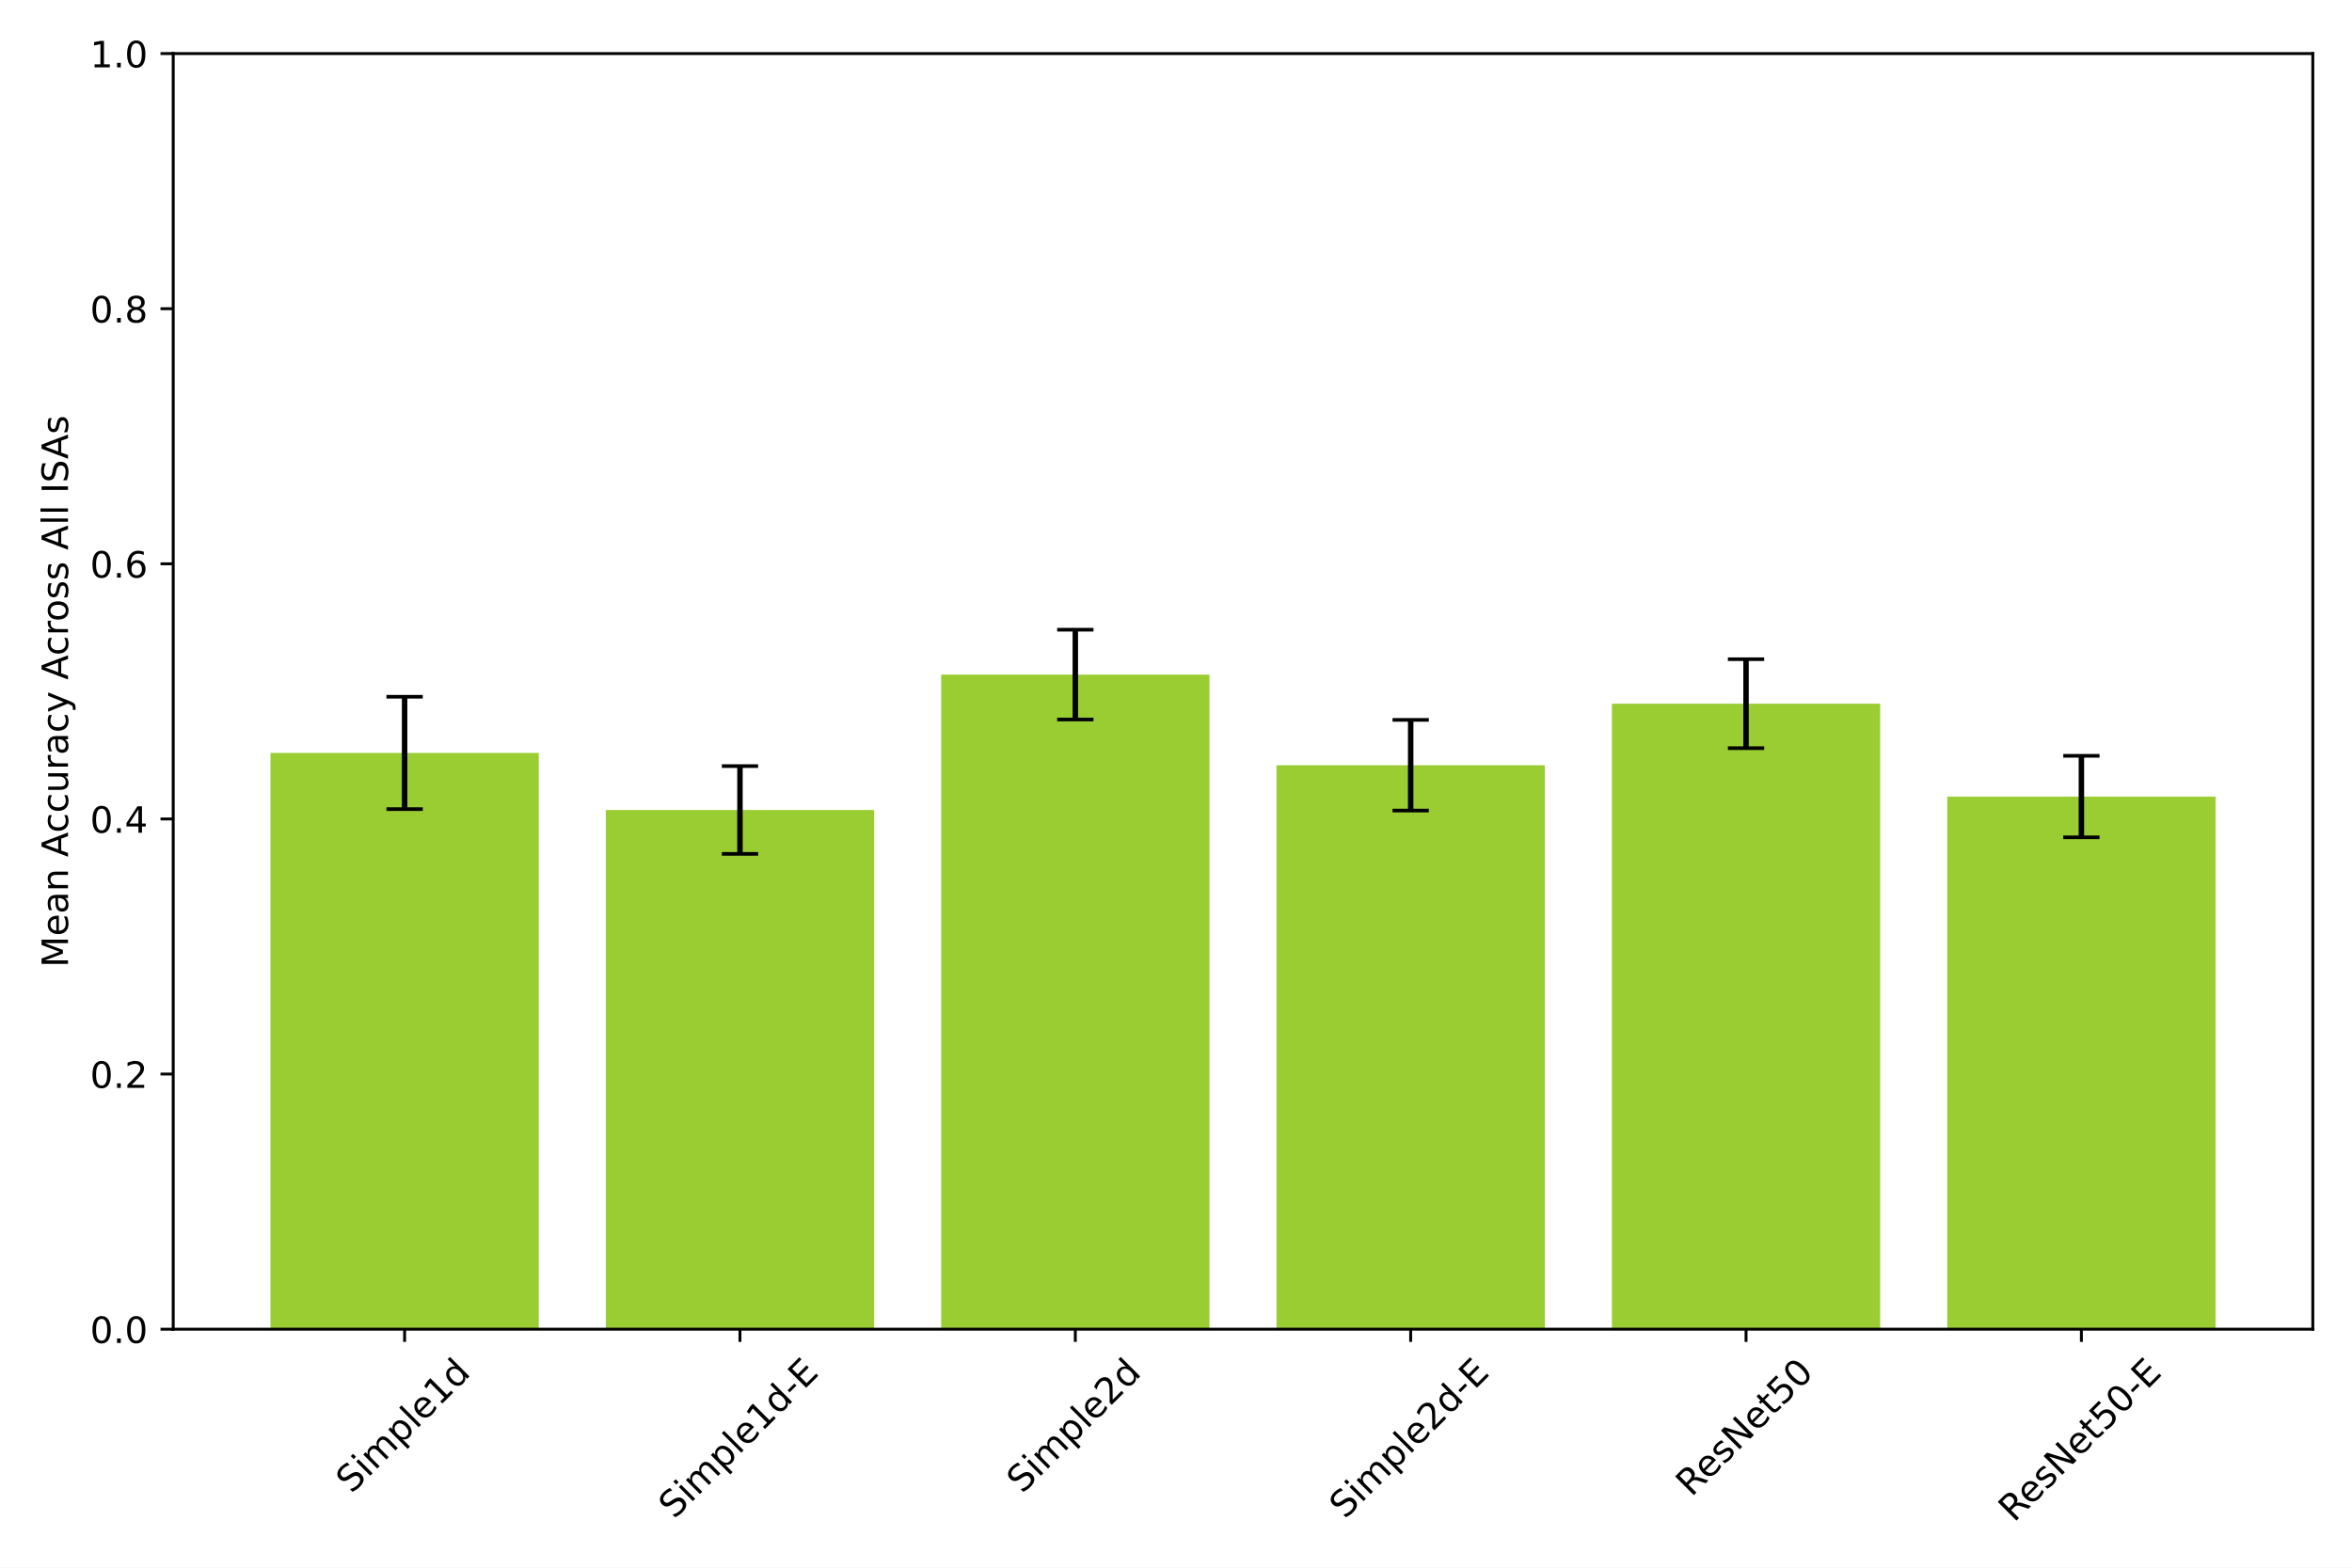
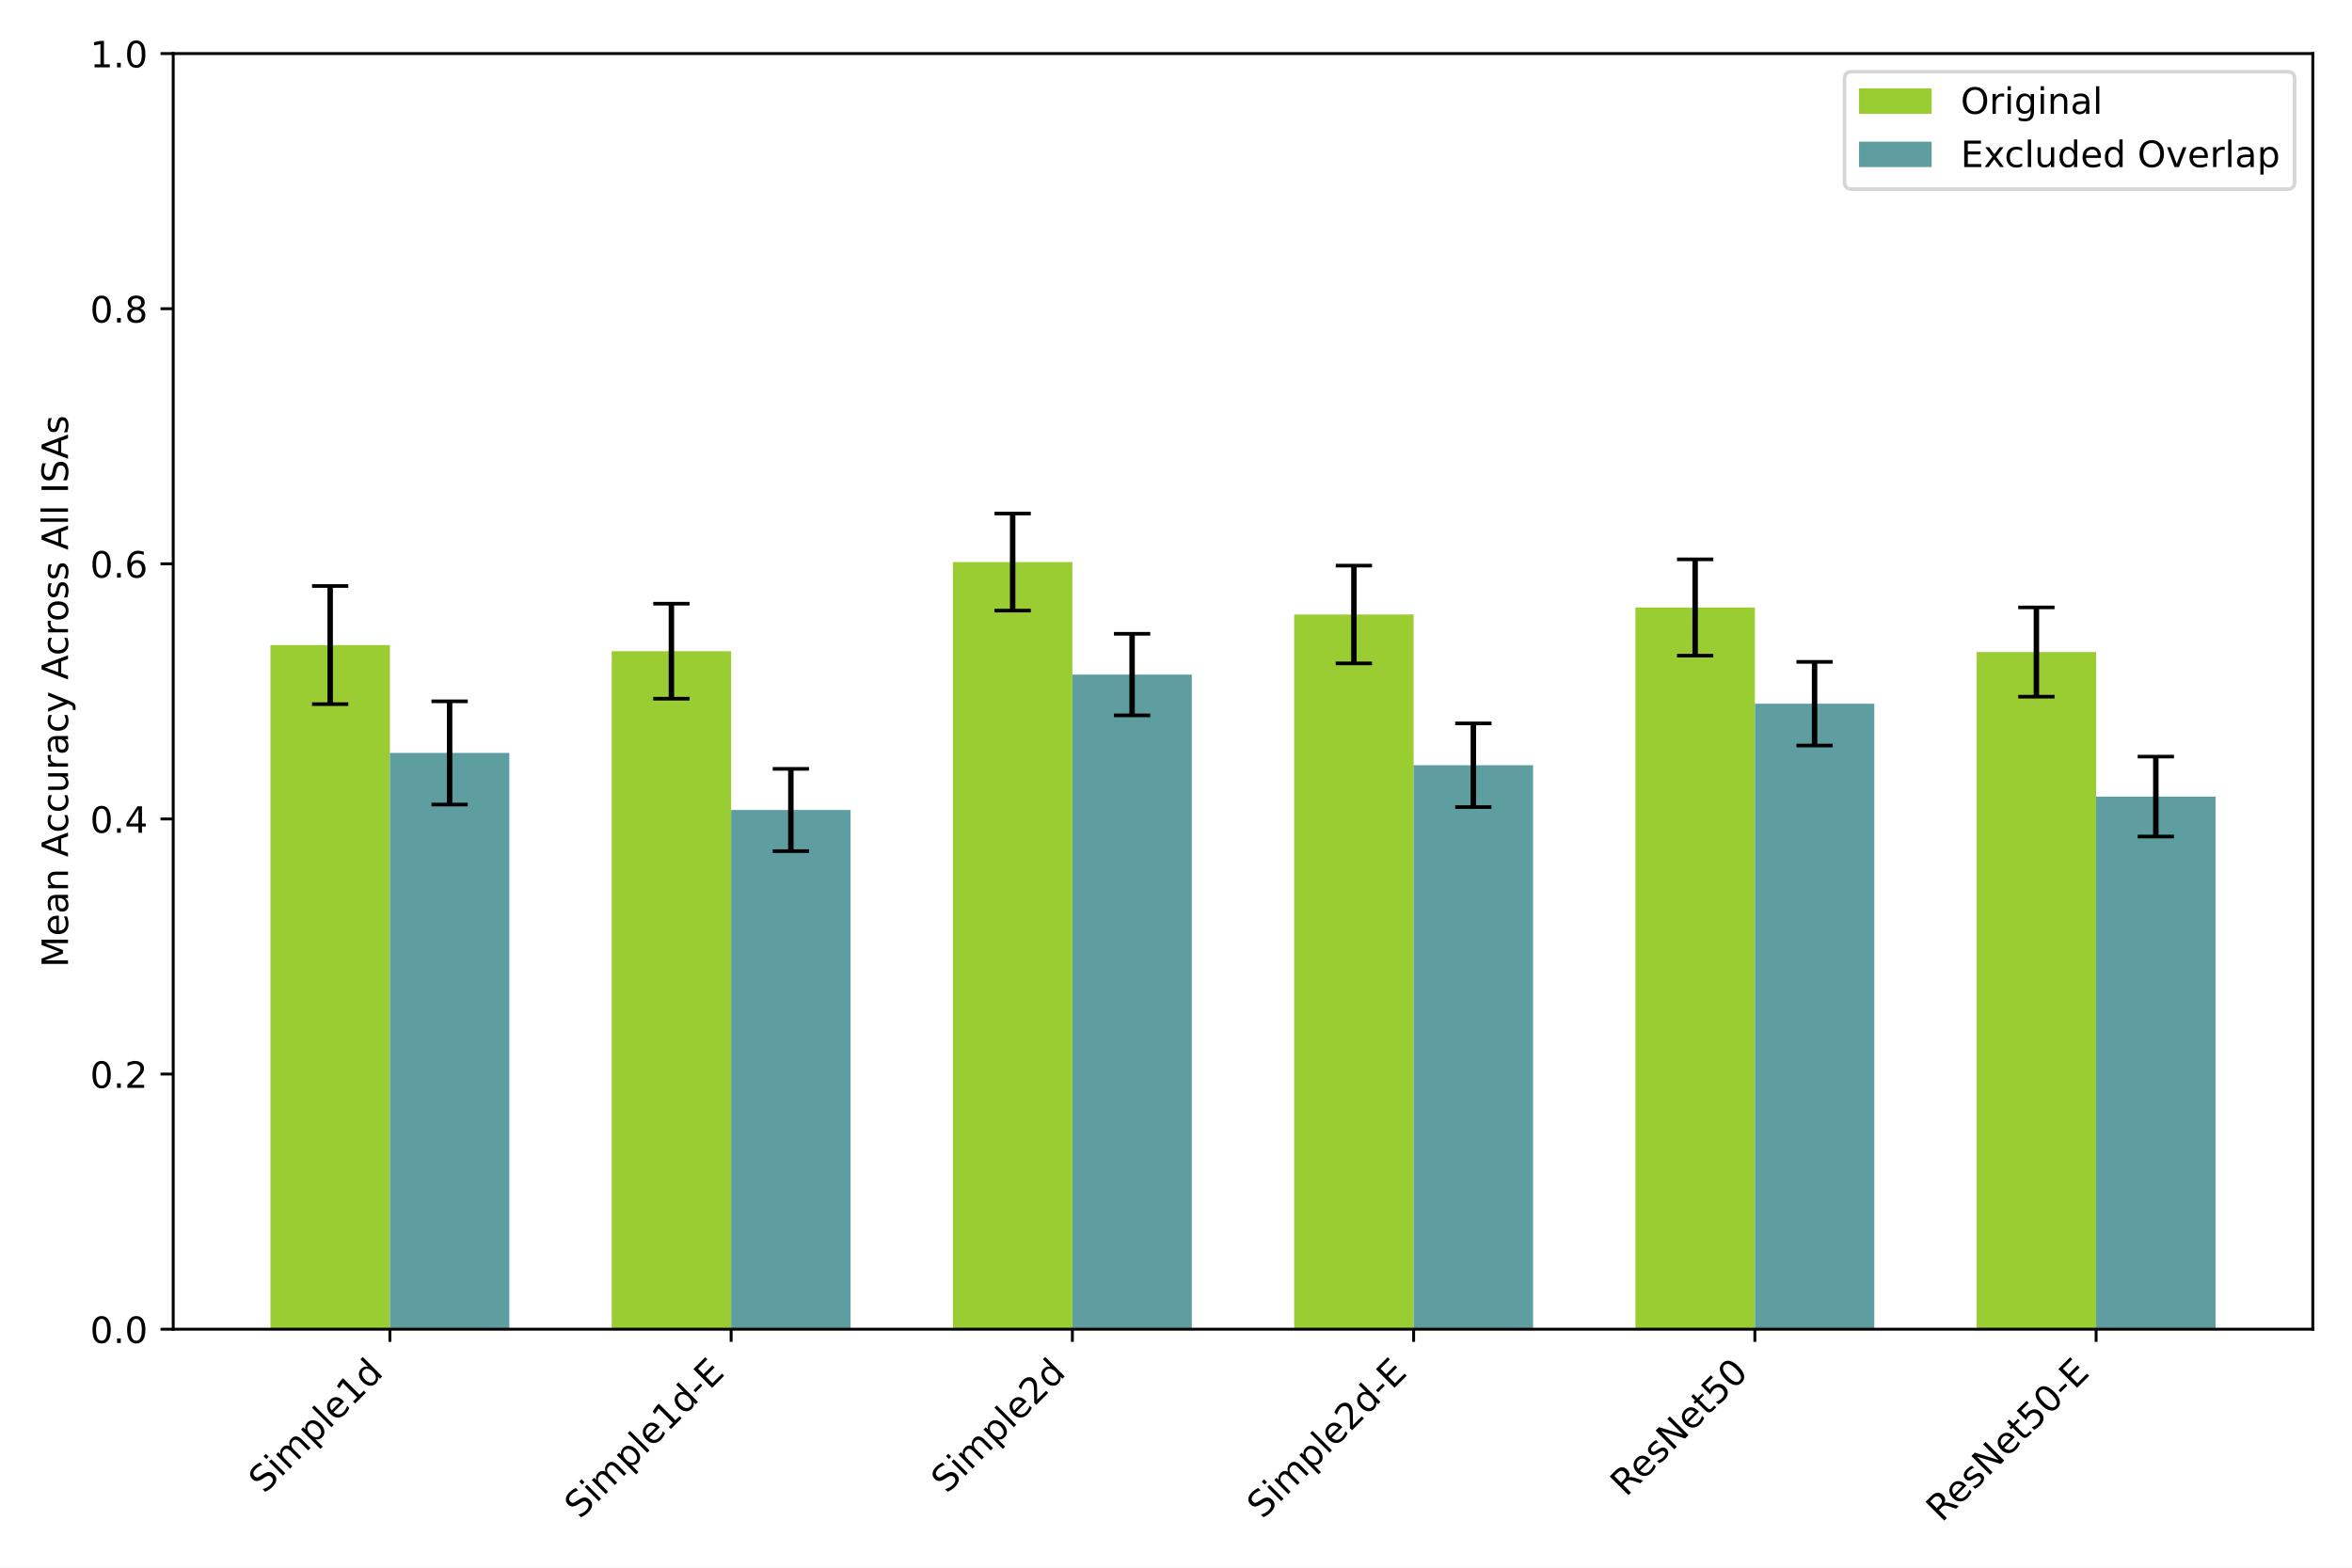
<svg xmlns="http://www.w3.org/2000/svg" xmlns:xlink="http://www.w3.org/1999/xlink" width="648pt" height="432pt" viewBox="0 0 648 432" version="1.1">
  <defs>
    <style type="text/css">*{stroke-linejoin: round; stroke-linecap: butt}</style>
  </defs>
  <g id="figure_1">
    <g id="patch_1">
      <path d="M 0 432  L 648 432  L 648 0  L 0 0  z " style="fill: #ffffff" />
    </g>
    <g id="axes_1">
      <g id="patch_2">
        <path d="M 47.72 366.279  L 637.2 366.279  L 637.2 14.76  L 47.72 14.76  z " style="fill: #ffffff" />
      </g>
      <g id="patch_3">
-         <path d="M 74.515 366.279  L 148.431 366.279  L 148.431 207.479  L 74.515 207.479  z " clip-path="url(#p092a8b7589)" style="fill: #9acd32" />
+         <path d="M 74.515 366.279  L 107.42 366.279  L 107.42 177.759  L 74.515 177.759  z " clip-path="url(#p58ae821afe)" style="fill: #9acd32" />
      </g>
      <g id="patch_4">
-         <path d="M 166.91 366.279  L 240.826 366.279  L 240.826 223.205  L 166.91 223.205  z " clip-path="url(#p092a8b7589)" style="fill: #9acd32" />
+         <path d="M 168.53 366.279  L 201.436 366.279  L 201.436 179.444  L 168.53 179.444  z " clip-path="url(#p58ae821afe)" style="fill: #9acd32" />
      </g>
      <g id="patch_5">
-         <path d="M 259.305 366.279  L 333.221 366.279  L 333.221 185.894  L 259.305 185.894  z " clip-path="url(#p092a8b7589)" style="fill: #9acd32" />
+         <path d="M 262.546 366.279  L 295.452 366.279  L 295.452 154.886  L 262.546 154.886  z " clip-path="url(#p58ae821afe)" style="fill: #9acd32" />
      </g>
      <g id="patch_6">
-         <path d="M 351.699 366.279  L 425.615 366.279  L 425.615 210.871  L 351.699 210.871  z " clip-path="url(#p092a8b7589)" style="fill: #9acd32" />
+         <path d="M 356.562 366.279  L 389.468 366.279  L 389.468 169.332  L 356.562 169.332  z " clip-path="url(#p58ae821afe)" style="fill: #9acd32" />
      </g>
      <g id="patch_7">
-         <path d="M 444.094 366.279  L 518.01 366.279  L 518.01 193.912  L 444.094 193.912  z " clip-path="url(#p092a8b7589)" style="fill: #9acd32" />
+         <path d="M 450.578 366.279  L 483.484 366.279  L 483.484 167.406  L 450.578 167.406  z " clip-path="url(#p58ae821afe)" style="fill: #9acd32" />
      </g>
      <g id="patch_8">
-         <path d="M 536.489 366.279  L 610.405 366.279  L 610.405 219.505  L 536.489 219.505  z " clip-path="url(#p092a8b7589)" style="fill: #9acd32" />
+         <path d="M 544.594 366.279  L 577.5 366.279  L 577.5 179.685  L 544.594 179.685  z " clip-path="url(#p58ae821afe)" style="fill: #9acd32" />
+       </g>
+       <g id="patch_9">
+         <path d="M 107.42 366.279  L 140.326 366.279  L 140.326 207.479  L 107.42 207.479  z " clip-path="url(#p58ae821afe)" style="fill: #5f9ea0" />
+       </g>
+       <g id="patch_10">
+         <path d="M 201.436 366.279  L 234.342 366.279  L 234.342 223.205  L 201.436 223.205  z " clip-path="url(#p58ae821afe)" style="fill: #5f9ea0" />
+       </g>
+       <g id="patch_11">
+         <path d="M 295.452 366.279  L 328.358 366.279  L 328.358 185.894  L 295.452 185.894  z " clip-path="url(#p58ae821afe)" style="fill: #5f9ea0" />
+       </g>
+       <g id="patch_12">
+         <path d="M 389.468 366.279  L 422.374 366.279  L 422.374 210.871  L 389.468 210.871  z " clip-path="url(#p58ae821afe)" style="fill: #5f9ea0" />
+       </g>
+       <g id="patch_13">
+         <path d="M 483.484 366.279  L 516.39 366.279  L 516.39 193.912  L 483.484 193.912  z " clip-path="url(#p58ae821afe)" style="fill: #5f9ea0" />
+       </g>
+       <g id="patch_14">
+         <path d="M 577.5 366.279  L 610.405 366.279  L 610.405 219.505  L 577.5 219.505  z " clip-path="url(#p58ae821afe)" style="fill: #5f9ea0" />
      </g>
      <g id="matplotlib.axis_1">
        <g id="xtick_1">
          <g id="line2d_1">
            <defs>
-               <path id="m389a48821a" d="M 0 0  L 0 3.5  " style="stroke: #000000; stroke-width: 0.8" />
+               <path id="m19b662d4b4" d="M 0 0  L 0 3.5  " style="stroke: #000000; stroke-width: 0.8" />
            </defs>
            <g>
-               <use xlink:href="#m389a48821a" x="111.473" y="366.279" style="stroke: #000000; stroke-width: 0.8" />
+               <use xlink:href="#m19b662d4b4" x="107.42" y="366.279" style="stroke: #000000; stroke-width: 0.8" />
            </g>
          </g>
          <g id="text_1">
-             <g transform="translate(96.85697 411.7858) rotate(-45) scale(0.1 -0.1)">
+             <g transform="translate(72.81609 411.7858) rotate(-45) scale(0.1 -0.1)">
              <defs>
                <path id="DejaVuSans-53" d="M 3425 4513  L 3425 3897  Q 3066 4069 2747 4153  Q 2428 4238 2131 4238  Q 1616 4238 1336 4038  Q 1056 3838 1056 3469  Q 1056 3159 1242 3001  Q 1428 2844 1947 2747  L 2328 2669  Q 3034 2534 3370 2195  Q 3706 1856 3706 1288  Q 3706 609 3251 259  Q 2797 -91 1919 -91  Q 1588 -91 1214 -16  Q 841 59 441 206  L 441 856  Q 825 641 1194 531  Q 1563 422 1919 422  Q 2459 422 2753 634  Q 3047 847 3047 1241  Q 3047 1584 2836 1778  Q 2625 1972 2144 2069  L 1759 2144  Q 1053 2284 737 2584  Q 422 2884 422 3419  Q 422 4038 858 4394  Q 1294 4750 2059 4750  Q 2388 4750 2728 4690  Q 3069 4631 3425 4513  z " transform="scale(0.015625)" />
                <path id="DejaVuSans-69" d="M 603 3500  L 1178 3500  L 1178 0  L 603 0  L 603 3500  z M 603 4863  L 1178 4863  L 1178 4134  L 603 4134  L 603 4863  z " transform="scale(0.015625)" />
                <path id="DejaVuSans-6d" d="M 3328 2828  Q 3544 3216 3844 3400  Q 4144 3584 4550 3584  Q 5097 3584 5394 3201  Q 5691 2819 5691 2113  L 5691 0  L 5113 0  L 5113 2094  Q 5113 2597 4934 2840  Q 4756 3084 4391 3084  Q 3944 3084 3684 2787  Q 3425 2491 3425 1978  L 3425 0  L 2847 0  L 2847 2094  Q 2847 2600 2669 2842  Q 2491 3084 2119 3084  Q 1678 3084 1418 2786  Q 1159 2488 1159 1978  L 1159 0  L 581 0  L 581 3500  L 1159 3500  L 1159 2956  Q 1356 3278 1631 3431  Q 1906 3584 2284 3584  Q 2666 3584 2933 3390  Q 3200 3197 3328 2828  z " transform="scale(0.015625)" />
                <path id="DejaVuSans-70" d="M 1159 525  L 1159 -1331  L 581 -1331  L 581 3500  L 1159 3500  L 1159 2969  Q 1341 3281 1617 3432  Q 1894 3584 2278 3584  Q 2916 3584 3314 3078  Q 3713 2572 3713 1747  Q 3713 922 3314 415  Q 2916 -91 2278 -91  Q 1894 -91 1617 61  Q 1341 213 1159 525  z M 3116 1747  Q 3116 2381 2855 2742  Q 2594 3103 2138 3103  Q 1681 3103 1420 2742  Q 1159 2381 1159 1747  Q 1159 1113 1420 752  Q 1681 391 2138 391  Q 2594 391 2855 752  Q 3116 1113 3116 1747  z " transform="scale(0.015625)" />
                <path id="DejaVuSans-6c" d="M 603 4863  L 1178 4863  L 1178 0  L 603 0  L 603 4863  z " transform="scale(0.015625)" />
                <path id="DejaVuSans-65" d="M 3597 1894  L 3597 1613  L 953 1613  Q 991 1019 1311 708  Q 1631 397 2203 397  Q 2534 397 2845 478  Q 3156 559 3463 722  L 3463 178  Q 3153 47 2828 -22  Q 2503 -91 2169 -91  Q 1331 -91 842 396  Q 353 884 353 1716  Q 353 2575 817 3079  Q 1281 3584 2069 3584  Q 2775 3584 3186 3129  Q 3597 2675 3597 1894  z M 3022 2063  Q 3016 2534 2758 2815  Q 2500 3097 2075 3097  Q 1594 3097 1305 2825  Q 1016 2553 972 2059  L 3022 2063  z " transform="scale(0.015625)" />
                <path id="DejaVuSans-31" d="M 794 531  L 1825 531  L 1825 4091  L 703 3866  L 703 4441  L 1819 4666  L 2450 4666  L 2450 531  L 3481 531  L 3481 0  L 794 0  L 794 531  z " transform="scale(0.015625)" />
                <path id="DejaVuSans-64" d="M 2906 2969  L 2906 4863  L 3481 4863  L 3481 0  L 2906 0  L 2906 525  Q 2725 213 2448 61  Q 2172 -91 1784 -91  Q 1150 -91 751 415  Q 353 922 353 1747  Q 353 2572 751 3078  Q 1150 3584 1784 3584  Q 2172 3584 2448 3432  Q 2725 3281 2906 2969  z M 947 1747  Q 947 1113 1208 752  Q 1469 391 1925 391  Q 2381 391 2643 752  Q 2906 1113 2906 1747  Q 2906 2381 2643 2742  Q 2381 3103 1925 3103  Q 1469 3103 1208 2742  Q 947 2381 947 1747  z " transform="scale(0.015625)" />
              </defs>
              <use xlink:href="#DejaVuSans-53" />
              <use xlink:href="#DejaVuSans-69" transform="translate(63.47656 0)" />
              <use xlink:href="#DejaVuSans-6d" transform="translate(91.25977 0)" />
              <use xlink:href="#DejaVuSans-70" transform="translate(188.6719 0)" />
              <use xlink:href="#DejaVuSans-6c" transform="translate(252.1484 0)" />
              <use xlink:href="#DejaVuSans-65" transform="translate(279.9316 0)" />
              <use xlink:href="#DejaVuSans-31" transform="translate(341.4551 0)" />
              <use xlink:href="#DejaVuSans-64" transform="translate(405.0781 0)" />
            </g>
          </g>
        </g>
        <g id="xtick_2">
          <g id="line2d_2">
            <g>
-               <use xlink:href="#m389a48821a" x="203.868" y="366.279" style="stroke: #000000; stroke-width: 0.8" />
+               <use xlink:href="#m19b662d4b4" x="201.436" y="366.279" style="stroke: #000000; stroke-width: 0.8" />
            </g>
          </g>
          <g id="text_2">
-             <g transform="translate(185.7424 418.8049) rotate(-45) scale(0.1 -0.1)">
+             <g transform="translate(159.8129 418.8049) rotate(-45) scale(0.1 -0.1)">
              <defs>
                <path id="DejaVuSans-2d" d="M 313 2009  L 1997 2009  L 1997 1497  L 313 1497  L 313 2009  z " transform="scale(0.015625)" />
                <path id="DejaVuSans-45" d="M 628 4666  L 3578 4666  L 3578 4134  L 1259 4134  L 1259 2753  L 3481 2753  L 3481 2222  L 1259 2222  L 1259 531  L 3634 531  L 3634 0  L 628 0  L 628 4666  z " transform="scale(0.015625)" />
              </defs>
              <use xlink:href="#DejaVuSans-53" />
              <use xlink:href="#DejaVuSans-69" transform="translate(63.47656 0)" />
              <use xlink:href="#DejaVuSans-6d" transform="translate(91.25977 0)" />
              <use xlink:href="#DejaVuSans-70" transform="translate(188.6719 0)" />
              <use xlink:href="#DejaVuSans-6c" transform="translate(252.1484 0)" />
              <use xlink:href="#DejaVuSans-65" transform="translate(279.9316 0)" />
              <use xlink:href="#DejaVuSans-31" transform="translate(341.4551 0)" />
              <use xlink:href="#DejaVuSans-64" transform="translate(405.0781 0)" />
              <use xlink:href="#DejaVuSans-2d" transform="translate(468.5547 0)" />
              <use xlink:href="#DejaVuSans-45" transform="translate(504.6387 0)" />
            </g>
          </g>
        </g>
        <g id="xtick_3">
          <g id="line2d_3">
            <g>
-               <use xlink:href="#m389a48821a" x="296.263" y="366.279" style="stroke: #000000; stroke-width: 0.8" />
+               <use xlink:href="#m19b662d4b4" x="295.452" y="366.279" style="stroke: #000000; stroke-width: 0.8" />
            </g>
          </g>
          <g id="text_3">
-             <g transform="translate(281.6469 411.7858) rotate(-45) scale(0.1 -0.1)">
+             <g transform="translate(260.848 411.7858) rotate(-45) scale(0.1 -0.1)">
              <defs>
                <path id="DejaVuSans-32" d="M 1228 531  L 3431 531  L 3431 0  L 469 0  L 469 531  Q 828 903 1448 1529  Q 2069 2156 2228 2338  Q 2531 2678 2651 2914  Q 2772 3150 2772 3378  Q 2772 3750 2511 3984  Q 2250 4219 1831 4219  Q 1534 4219 1204 4116  Q 875 4013 500 3803  L 500 4441  Q 881 4594 1212 4672  Q 1544 4750 1819 4750  Q 2544 4750 2975 4387  Q 3406 4025 3406 3419  Q 3406 3131 3298 2873  Q 3191 2616 2906 2266  Q 2828 2175 2409 1742  Q 1991 1309 1228 531  z " transform="scale(0.015625)" />
              </defs>
              <use xlink:href="#DejaVuSans-53" />
              <use xlink:href="#DejaVuSans-69" transform="translate(63.47656 0)" />
              <use xlink:href="#DejaVuSans-6d" transform="translate(91.25977 0)" />
              <use xlink:href="#DejaVuSans-70" transform="translate(188.6719 0)" />
              <use xlink:href="#DejaVuSans-6c" transform="translate(252.1484 0)" />
              <use xlink:href="#DejaVuSans-65" transform="translate(279.9316 0)" />
              <use xlink:href="#DejaVuSans-32" transform="translate(341.4551 0)" />
              <use xlink:href="#DejaVuSans-64" transform="translate(405.0781 0)" />
            </g>
          </g>
        </g>
        <g id="xtick_4">
          <g id="line2d_4">
            <g>
-               <use xlink:href="#m389a48821a" x="388.657" y="366.279" style="stroke: #000000; stroke-width: 0.8" />
+               <use xlink:href="#m19b662d4b4" x="389.468" y="366.279" style="stroke: #000000; stroke-width: 0.8" />
            </g>
          </g>
          <g id="text_4">
-             <g transform="translate(370.5324 418.8049) rotate(-45) scale(0.1 -0.1)">
+             <g transform="translate(347.8448 418.8049) rotate(-45) scale(0.1 -0.1)">
              <use xlink:href="#DejaVuSans-53" />
              <use xlink:href="#DejaVuSans-69" transform="translate(63.47656 0)" />
              <use xlink:href="#DejaVuSans-6d" transform="translate(91.25977 0)" />
              <use xlink:href="#DejaVuSans-70" transform="translate(188.6719 0)" />
              <use xlink:href="#DejaVuSans-6c" transform="translate(252.1484 0)" />
              <use xlink:href="#DejaVuSans-65" transform="translate(279.9316 0)" />
              <use xlink:href="#DejaVuSans-32" transform="translate(341.4551 0)" />
              <use xlink:href="#DejaVuSans-64" transform="translate(405.0781 0)" />
              <use xlink:href="#DejaVuSans-2d" transform="translate(468.5547 0)" />
              <use xlink:href="#DejaVuSans-45" transform="translate(504.6387 0)" />
            </g>
          </g>
        </g>
        <g id="xtick_5">
          <g id="line2d_5">
            <g>
-               <use xlink:href="#m389a48821a" x="481.052" y="366.279" style="stroke: #000000; stroke-width: 0.8" />
+               <use xlink:href="#m19b662d4b4" x="483.484" y="366.279" style="stroke: #000000; stroke-width: 0.8" />
            </g>
          </g>
          <g id="text_5">
-             <g transform="translate(465.9834 412.6928) rotate(-45) scale(0.1 -0.1)">
+             <g transform="translate(447.9728 412.6928) rotate(-45) scale(0.1 -0.1)">
              <defs>
                <path id="DejaVuSans-52" d="M 2841 2188  Q 3044 2119 3236 1894  Q 3428 1669 3622 1275  L 4263 0  L 3584 0  L 2988 1197  Q 2756 1666 2539 1819  Q 2322 1972 1947 1972  L 1259 1972  L 1259 0  L 628 0  L 628 4666  L 2053 4666  Q 2853 4666 3247 4331  Q 3641 3997 3641 3322  Q 3641 2881 3436 2590  Q 3231 2300 2841 2188  z M 1259 4147  L 1259 2491  L 2053 2491  Q 2509 2491 2742 2702  Q 2975 2913 2975 3322  Q 2975 3731 2742 3939  Q 2509 4147 2053 4147  L 1259 4147  z " transform="scale(0.015625)" />
                <path id="DejaVuSans-73" d="M 2834 3397  L 2834 2853  Q 2591 2978 2328 3040  Q 2066 3103 1784 3103  Q 1356 3103 1142 2972  Q 928 2841 928 2578  Q 928 2378 1081 2264  Q 1234 2150 1697 2047  L 1894 2003  Q 2506 1872 2764 1633  Q 3022 1394 3022 966  Q 3022 478 2636 193  Q 2250 -91 1575 -91  Q 1294 -91 989 -36  Q 684 19 347 128  L 347 722  Q 666 556 975 473  Q 1284 391 1588 391  Q 1994 391 2212 530  Q 2431 669 2431 922  Q 2431 1156 2273 1281  Q 2116 1406 1581 1522  L 1381 1569  Q 847 1681 609 1914  Q 372 2147 372 2553  Q 372 3047 722 3315  Q 1072 3584 1716 3584  Q 2034 3584 2315 3537  Q 2597 3491 2834 3397  z " transform="scale(0.015625)" />
                <path id="DejaVuSans-4e" d="M 628 4666  L 1478 4666  L 3547 763  L 3547 4666  L 4159 4666  L 4159 0  L 3309 0  L 1241 3903  L 1241 0  L 628 0  L 628 4666  z " transform="scale(0.015625)" />
                <path id="DejaVuSans-74" d="M 1172 4494  L 1172 3500  L 2356 3500  L 2356 3053  L 1172 3053  L 1172 1153  Q 1172 725 1289 603  Q 1406 481 1766 481  L 2356 481  L 2356 0  L 1766 0  Q 1100 0 847 248  Q 594 497 594 1153  L 594 3053  L 172 3053  L 172 3500  L 594 3500  L 594 4494  L 1172 4494  z " transform="scale(0.015625)" />
                <path id="DejaVuSans-35" d="M 691 4666  L 3169 4666  L 3169 4134  L 1269 4134  L 1269 2991  Q 1406 3038 1543 3061  Q 1681 3084 1819 3084  Q 2600 3084 3056 2656  Q 3513 2228 3513 1497  Q 3513 744 3044 326  Q 2575 -91 1722 -91  Q 1428 -91 1123 -41  Q 819 9 494 109  L 494 744  Q 775 591 1075 516  Q 1375 441 1709 441  Q 2250 441 2565 725  Q 2881 1009 2881 1497  Q 2881 1984 2565 2268  Q 2250 2553 1709 2553  Q 1456 2553 1204 2497  Q 953 2441 691 2322  L 691 4666  z " transform="scale(0.015625)" />
                <path id="DejaVuSans-30" d="M 2034 4250  Q 1547 4250 1301 3770  Q 1056 3291 1056 2328  Q 1056 1369 1301 889  Q 1547 409 2034 409  Q 2525 409 2770 889  Q 3016 1369 3016 2328  Q 3016 3291 2770 3770  Q 2525 4250 2034 4250  z M 2034 4750  Q 2819 4750 3233 4129  Q 3647 3509 3647 2328  Q 3647 1150 3233 529  Q 2819 -91 2034 -91  Q 1250 -91 836 529  Q 422 1150 422 2328  Q 422 3509 836 4129  Q 1250 4750 2034 4750  z " transform="scale(0.015625)" />
              </defs>
              <use xlink:href="#DejaVuSans-52" />
              <use xlink:href="#DejaVuSans-65" transform="translate(64.98242 0)" />
              <use xlink:href="#DejaVuSans-73" transform="translate(126.5059 0)" />
              <use xlink:href="#DejaVuSans-4e" transform="translate(178.6055 0)" />
              <use xlink:href="#DejaVuSans-65" transform="translate(253.4102 0)" />
              <use xlink:href="#DejaVuSans-74" transform="translate(314.9336 0)" />
              <use xlink:href="#DejaVuSans-35" transform="translate(354.1426 0)" />
              <use xlink:href="#DejaVuSans-30" transform="translate(417.7656 0)" />
            </g>
          </g>
        </g>
        <g id="xtick_6">
          <g id="line2d_6">
            <g>
-               <use xlink:href="#m389a48821a" x="573.447" y="366.279" style="stroke: #000000; stroke-width: 0.8" />
+               <use xlink:href="#m19b662d4b4" x="577.5" y="366.279" style="stroke: #000000; stroke-width: 0.8" />
            </g>
          </g>
          <g id="text_6">
-             <g transform="translate(554.8688 419.712) rotate(-45) scale(0.1 -0.1)">
+             <g transform="translate(534.9696 419.712) rotate(-45) scale(0.1 -0.1)">
              <use xlink:href="#DejaVuSans-52" />
              <use xlink:href="#DejaVuSans-65" transform="translate(64.98242 0)" />
              <use xlink:href="#DejaVuSans-73" transform="translate(126.5059 0)" />
              <use xlink:href="#DejaVuSans-4e" transform="translate(178.6055 0)" />
              <use xlink:href="#DejaVuSans-65" transform="translate(253.4102 0)" />
              <use xlink:href="#DejaVuSans-74" transform="translate(314.9336 0)" />
              <use xlink:href="#DejaVuSans-35" transform="translate(354.1426 0)" />
              <use xlink:href="#DejaVuSans-30" transform="translate(417.7656 0)" />
              <use xlink:href="#DejaVuSans-2d" transform="translate(481.3887 0)" />
              <use xlink:href="#DejaVuSans-45" transform="translate(517.4727 0)" />
            </g>
          </g>
        </g>
      </g>
      <g id="matplotlib.axis_2">
        <g id="ytick_1">
          <g id="line2d_7">
            <defs>
-               <path id="mdbf5f627ff" d="M 0 0  L -3.5 0  " style="stroke: #000000; stroke-width: 0.8" />
+               <path id="mb29d1706e0" d="M 0 0  L -3.5 0  " style="stroke: #000000; stroke-width: 0.8" />
            </defs>
            <g>
-               <use xlink:href="#mdbf5f627ff" x="47.72" y="366.279" style="stroke: #000000; stroke-width: 0.8" />
+               <use xlink:href="#mb29d1706e0" x="47.72" y="366.279" style="stroke: #000000; stroke-width: 0.8" />
            </g>
          </g>
          <g id="text_7">
            <g transform="translate(24.81687 370.0786) scale(0.1 -0.1)">
              <defs>
                <path id="DejaVuSans-2e" d="M 684 794  L 1344 794  L 1344 0  L 684 0  L 684 794  z " transform="scale(0.015625)" />
              </defs>
              <use xlink:href="#DejaVuSans-30" />
              <use xlink:href="#DejaVuSans-2e" transform="translate(63.62305 0)" />
              <use xlink:href="#DejaVuSans-30" transform="translate(95.41016 0)" />
            </g>
          </g>
        </g>
        <g id="ytick_2">
          <g id="line2d_8">
            <g>
-               <use xlink:href="#mdbf5f627ff" x="47.72" y="295.975" style="stroke: #000000; stroke-width: 0.8" />
+               <use xlink:href="#mb29d1706e0" x="47.72" y="295.975" style="stroke: #000000; stroke-width: 0.8" />
            </g>
          </g>
          <g id="text_8">
            <g transform="translate(24.81687 299.7747) scale(0.1 -0.1)">
              <use xlink:href="#DejaVuSans-30" />
              <use xlink:href="#DejaVuSans-2e" transform="translate(63.62305 0)" />
              <use xlink:href="#DejaVuSans-32" transform="translate(95.41016 0)" />
            </g>
          </g>
        </g>
        <g id="ytick_3">
          <g id="line2d_9">
            <g>
-               <use xlink:href="#mdbf5f627ff" x="47.72" y="225.672" style="stroke: #000000; stroke-width: 0.8" />
+               <use xlink:href="#mb29d1706e0" x="47.72" y="225.672" style="stroke: #000000; stroke-width: 0.8" />
            </g>
          </g>
          <g id="text_9">
            <g transform="translate(24.81687 229.4708) scale(0.1 -0.1)">
              <defs>
                <path id="DejaVuSans-34" d="M 2419 4116  L 825 1625  L 2419 1625  L 2419 4116  z M 2253 4666  L 3047 4666  L 3047 1625  L 3713 1625  L 3713 1100  L 3047 1100  L 3047 0  L 2419 0  L 2419 1100  L 313 1100  L 313 1709  L 2253 4666  z " transform="scale(0.015625)" />
              </defs>
              <use xlink:href="#DejaVuSans-30" />
              <use xlink:href="#DejaVuSans-2e" transform="translate(63.62305 0)" />
              <use xlink:href="#DejaVuSans-34" transform="translate(95.41016 0)" />
            </g>
          </g>
        </g>
        <g id="ytick_4">
          <g id="line2d_10">
            <g>
-               <use xlink:href="#mdbf5f627ff" x="47.72" y="155.368" style="stroke: #000000; stroke-width: 0.8" />
+               <use xlink:href="#mb29d1706e0" x="47.72" y="155.368" style="stroke: #000000; stroke-width: 0.8" />
            </g>
          </g>
          <g id="text_10">
            <g transform="translate(24.81687 159.167) scale(0.1 -0.1)">
              <defs>
                <path id="DejaVuSans-36" d="M 2113 2584  Q 1688 2584 1439 2293  Q 1191 2003 1191 1497  Q 1191 994 1439 701  Q 1688 409 2113 409  Q 2538 409 2786 701  Q 3034 994 3034 1497  Q 3034 2003 2786 2293  Q 2538 2584 2113 2584  z M 3366 4563  L 3366 3988  Q 3128 4100 2886 4159  Q 2644 4219 2406 4219  Q 1781 4219 1451 3797  Q 1122 3375 1075 2522  Q 1259 2794 1537 2939  Q 1816 3084 2150 3084  Q 2853 3084 3261 2657  Q 3669 2231 3669 1497  Q 3669 778 3244 343  Q 2819 -91 2113 -91  Q 1303 -91 875 529  Q 447 1150 447 2328  Q 447 3434 972 4092  Q 1497 4750 2381 4750  Q 2619 4750 2861 4703  Q 3103 4656 3366 4563  z " transform="scale(0.015625)" />
              </defs>
              <use xlink:href="#DejaVuSans-30" />
              <use xlink:href="#DejaVuSans-2e" transform="translate(63.62305 0)" />
              <use xlink:href="#DejaVuSans-36" transform="translate(95.41016 0)" />
            </g>
          </g>
        </g>
        <g id="ytick_5">
          <g id="line2d_11">
            <g>
-               <use xlink:href="#mdbf5f627ff" x="47.72" y="85.064" style="stroke: #000000; stroke-width: 0.8" />
+               <use xlink:href="#mb29d1706e0" x="47.72" y="85.064" style="stroke: #000000; stroke-width: 0.8" />
            </g>
          </g>
          <g id="text_11">
            <g transform="translate(24.81687 88.86309) scale(0.1 -0.1)">
              <defs>
                <path id="DejaVuSans-38" d="M 2034 2216  Q 1584 2216 1326 1975  Q 1069 1734 1069 1313  Q 1069 891 1326 650  Q 1584 409 2034 409  Q 2484 409 2743 651  Q 3003 894 3003 1313  Q 3003 1734 2745 1975  Q 2488 2216 2034 2216  z M 1403 2484  Q 997 2584 770 2862  Q 544 3141 544 3541  Q 544 4100 942 4425  Q 1341 4750 2034 4750  Q 2731 4750 3128 4425  Q 3525 4100 3525 3541  Q 3525 3141 3298 2862  Q 3072 2584 2669 2484  Q 3125 2378 3379 2068  Q 3634 1759 3634 1313  Q 3634 634 3220 271  Q 2806 -91 2034 -91  Q 1263 -91 848 271  Q 434 634 434 1313  Q 434 1759 690 2068  Q 947 2378 1403 2484  z M 1172 3481  Q 1172 3119 1398 2916  Q 1625 2713 2034 2713  Q 2441 2713 2670 2916  Q 2900 3119 2900 3481  Q 2900 3844 2670 4047  Q 2441 4250 2034 4250  Q 1625 4250 1398 4047  Q 1172 3844 1172 3481  z " transform="scale(0.015625)" />
              </defs>
              <use xlink:href="#DejaVuSans-30" />
              <use xlink:href="#DejaVuSans-2e" transform="translate(63.62305 0)" />
              <use xlink:href="#DejaVuSans-38" transform="translate(95.41016 0)" />
            </g>
          </g>
        </g>
        <g id="ytick_6">
          <g id="line2d_12">
            <g>
-               <use xlink:href="#mdbf5f627ff" x="47.72" y="14.76" style="stroke: #000000; stroke-width: 0.8" />
+               <use xlink:href="#mb29d1706e0" x="47.72" y="14.76" style="stroke: #000000; stroke-width: 0.8" />
            </g>
          </g>
          <g id="text_12">
            <g transform="translate(24.81687 18.55922) scale(0.1 -0.1)">
              <use xlink:href="#DejaVuSans-31" />
              <use xlink:href="#DejaVuSans-2e" transform="translate(63.62305 0)" />
              <use xlink:href="#DejaVuSans-30" transform="translate(95.41016 0)" />
            </g>
          </g>
        </g>
        <g id="text_13">
          <g transform="translate(18.73719 266.5877) rotate(-90) scale(0.1 -0.1)">
            <defs>
              <path id="DejaVuSans-4d" d="M 628 4666  L 1569 4666  L 2759 1491  L 3956 4666  L 4897 4666  L 4897 0  L 4281 0  L 4281 4097  L 3078 897  L 2444 897  L 1241 4097  L 1241 0  L 628 0  L 628 4666  z " transform="scale(0.015625)" />
              <path id="DejaVuSans-61" d="M 2194 1759  Q 1497 1759 1228 1600  Q 959 1441 959 1056  Q 959 750 1161 570  Q 1363 391 1709 391  Q 2188 391 2477 730  Q 2766 1069 2766 1631  L 2766 1759  L 2194 1759  z M 3341 1997  L 3341 0  L 2766 0  L 2766 531  Q 2569 213 2275 61  Q 1981 -91 1556 -91  Q 1019 -91 701 211  Q 384 513 384 1019  Q 384 1609 779 1909  Q 1175 2209 1959 2209  L 2766 2209  L 2766 2266  Q 2766 2663 2505 2880  Q 2244 3097 1772 3097  Q 1472 3097 1187 3025  Q 903 2953 641 2809  L 641 3341  Q 956 3463 1253 3523  Q 1550 3584 1831 3584  Q 2591 3584 2966 3190  Q 3341 2797 3341 1997  z " transform="scale(0.015625)" />
              <path id="DejaVuSans-6e" d="M 3513 2113  L 3513 0  L 2938 0  L 2938 2094  Q 2938 2591 2744 2837  Q 2550 3084 2163 3084  Q 1697 3084 1428 2787  Q 1159 2491 1159 1978  L 1159 0  L 581 0  L 581 3500  L 1159 3500  L 1159 2956  Q 1366 3272 1645 3428  Q 1925 3584 2291 3584  Q 2894 3584 3203 3211  Q 3513 2838 3513 2113  z " transform="scale(0.015625)" />
              <path id="DejaVuSans-20" transform="scale(0.015625)" />
              <path id="DejaVuSans-41" d="M 2188 4044  L 1331 1722  L 3047 1722  L 2188 4044  z M 1831 4666  L 2547 4666  L 4325 0  L 3669 0  L 3244 1197  L 1141 1197  L 716 0  L 50 0  L 1831 4666  z " transform="scale(0.015625)" />
              <path id="DejaVuSans-63" d="M 3122 3366  L 3122 2828  Q 2878 2963 2633 3030  Q 2388 3097 2138 3097  Q 1578 3097 1268 2742  Q 959 2388 959 1747  Q 959 1106 1268 751  Q 1578 397 2138 397  Q 2388 397 2633 464  Q 2878 531 3122 666  L 3122 134  Q 2881 22 2623 -34  Q 2366 -91 2075 -91  Q 1284 -91 818 406  Q 353 903 353 1747  Q 353 2603 823 3093  Q 1294 3584 2113 3584  Q 2378 3584 2631 3529  Q 2884 3475 3122 3366  z " transform="scale(0.015625)" />
              <path id="DejaVuSans-75" d="M 544 1381  L 544 3500  L 1119 3500  L 1119 1403  Q 1119 906 1312 657  Q 1506 409 1894 409  Q 2359 409 2629 706  Q 2900 1003 2900 1516  L 2900 3500  L 3475 3500  L 3475 0  L 2900 0  L 2900 538  Q 2691 219 2414 64  Q 2138 -91 1772 -91  Q 1169 -91 856 284  Q 544 659 544 1381  z M 1991 3584  L 1991 3584  z " transform="scale(0.015625)" />
              <path id="DejaVuSans-72" d="M 2631 2963  Q 2534 3019 2420 3045  Q 2306 3072 2169 3072  Q 1681 3072 1420 2755  Q 1159 2438 1159 1844  L 1159 0  L 581 0  L 581 3500  L 1159 3500  L 1159 2956  Q 1341 3275 1631 3429  Q 1922 3584 2338 3584  Q 2397 3584 2469 3576  Q 2541 3569 2628 3553  L 2631 2963  z " transform="scale(0.015625)" />
              <path id="DejaVuSans-79" d="M 2059 -325  Q 1816 -950 1584 -1140  Q 1353 -1331 966 -1331  L 506 -1331  L 506 -850  L 844 -850  Q 1081 -850 1212 -737  Q 1344 -625 1503 -206  L 1606 56  L 191 3500  L 800 3500  L 1894 763  L 2988 3500  L 3597 3500  L 2059 -325  z " transform="scale(0.015625)" />
              <path id="DejaVuSans-6f" d="M 1959 3097  Q 1497 3097 1228 2736  Q 959 2375 959 1747  Q 959 1119 1226 758  Q 1494 397 1959 397  Q 2419 397 2687 759  Q 2956 1122 2956 1747  Q 2956 2369 2687 2733  Q 2419 3097 1959 3097  z M 1959 3584  Q 2709 3584 3137 3096  Q 3566 2609 3566 1747  Q 3566 888 3137 398  Q 2709 -91 1959 -91  Q 1206 -91 779 398  Q 353 888 353 1747  Q 353 2609 779 3096  Q 1206 3584 1959 3584  z " transform="scale(0.015625)" />
              <path id="DejaVuSans-49" d="M 628 4666  L 1259 4666  L 1259 0  L 628 0  L 628 4666  z " transform="scale(0.015625)" />
            </defs>
            <use xlink:href="#DejaVuSans-4d" />
            <use xlink:href="#DejaVuSans-65" transform="translate(86.2793 0)" />
            <use xlink:href="#DejaVuSans-61" transform="translate(147.8027 0)" />
            <use xlink:href="#DejaVuSans-6e" transform="translate(209.082 0)" />
            <use xlink:href="#DejaVuSans-20" transform="translate(272.4609 0)" />
            <use xlink:href="#DejaVuSans-41" transform="translate(304.248 0)" />
            <use xlink:href="#DejaVuSans-63" transform="translate(370.9062 0)" />
            <use xlink:href="#DejaVuSans-63" transform="translate(425.8867 0)" />
            <use xlink:href="#DejaVuSans-75" transform="translate(480.8672 0)" />
            <use xlink:href="#DejaVuSans-72" transform="translate(544.2461 0)" />
            <use xlink:href="#DejaVuSans-61" transform="translate(585.3594 0)" />
            <use xlink:href="#DejaVuSans-63" transform="translate(646.6387 0)" />
            <use xlink:href="#DejaVuSans-79" transform="translate(701.6191 0)" />
            <use xlink:href="#DejaVuSans-20" transform="translate(760.7988 0)" />
            <use xlink:href="#DejaVuSans-41" transform="translate(792.5859 0)" />
            <use xlink:href="#DejaVuSans-63" transform="translate(859.2441 0)" />
            <use xlink:href="#DejaVuSans-72" transform="translate(914.2246 0)" />
            <use xlink:href="#DejaVuSans-6f" transform="translate(953.0879 0)" />
            <use xlink:href="#DejaVuSans-73" transform="translate(1014.27 0)" />
            <use xlink:href="#DejaVuSans-73" transform="translate(1066.369 0)" />
            <use xlink:href="#DejaVuSans-20" transform="translate(1118.469 0)" />
            <use xlink:href="#DejaVuSans-41" transform="translate(1150.256 0)" />
            <use xlink:href="#DejaVuSans-6c" transform="translate(1218.664 0)" />
            <use xlink:href="#DejaVuSans-6c" transform="translate(1246.447 0)" />
            <use xlink:href="#DejaVuSans-20" transform="translate(1274.23 0)" />
            <use xlink:href="#DejaVuSans-49" transform="translate(1306.018 0)" />
            <use xlink:href="#DejaVuSans-53" transform="translate(1335.51 0)" />
            <use xlink:href="#DejaVuSans-41" transform="translate(1400.861 0)" />
            <use xlink:href="#DejaVuSans-73" transform="translate(1469.27 0)" />
          </g>
        </g>
      </g>
      <g id="LineCollection_1">
-         <path d="M 111.473 222.962  L 111.473 191.996  " clip-path="url(#p092a8b7589)" style="fill: none; stroke: #000000; stroke-width: 1.5" />
-         <path d="M 203.868 235.299  L 203.868 211.111  " clip-path="url(#p092a8b7589)" style="fill: none; stroke: #000000; stroke-width: 1.5" />
-         <path d="M 296.263 198.268  L 296.263 173.521  " clip-path="url(#p092a8b7589)" style="fill: none; stroke: #000000; stroke-width: 1.5" />
-         <path d="M 388.657 223.361  L 388.657 198.38  " clip-path="url(#p092a8b7589)" style="fill: none; stroke: #000000; stroke-width: 1.5" />
-         <path d="M 481.052 206.167  L 481.052 181.656  " clip-path="url(#p092a8b7589)" style="fill: none; stroke: #000000; stroke-width: 1.5" />
-         <path d="M 573.447 230.737  L 573.447 208.272  " clip-path="url(#p092a8b7589)" style="fill: none; stroke: #000000; stroke-width: 1.5" />
+         <path d="M 90.967 194.036  L 90.967 161.482  " clip-path="url(#p58ae821afe)" style="fill: none; stroke: #000000; stroke-width: 1.5" />
+         <path d="M 184.983 192.528  L 184.983 166.361  " clip-path="url(#p58ae821afe)" style="fill: none; stroke: #000000; stroke-width: 1.5" />
+         <path d="M 278.999 168.261  L 278.999 141.512  " clip-path="url(#p58ae821afe)" style="fill: none; stroke: #000000; stroke-width: 1.5" />
+         <path d="M 373.015 182.802  L 373.015 155.862  " clip-path="url(#p58ae821afe)" style="fill: none; stroke: #000000; stroke-width: 1.5" />
+         <path d="M 467.031 180.672  L 467.031 154.14  " clip-path="url(#p58ae821afe)" style="fill: none; stroke: #000000; stroke-width: 1.5" />
+         <path d="M 561.047 191.988  L 561.047 167.383  " clip-path="url(#p58ae821afe)" style="fill: none; stroke: #000000; stroke-width: 1.5" />
      </g>
      <g id="line2d_13">
        <defs>
-           <path id="m76dbe4f7f2" d="M 5 0  L -5 -0  " style="stroke: #000000" />
+           <path id="m2f31d3ac18" d="M 5 0  L -5 -0  " style="stroke: #000000" />
        </defs>
-         <g clip-path="url(#p092a8b7589)">
-           <use xlink:href="#m76dbe4f7f2" x="111.473" y="222.962" style="stroke: #000000" />
-           <use xlink:href="#m76dbe4f7f2" x="203.868" y="235.299" style="stroke: #000000" />
-           <use xlink:href="#m76dbe4f7f2" x="296.263" y="198.268" style="stroke: #000000" />
-           <use xlink:href="#m76dbe4f7f2" x="388.657" y="223.361" style="stroke: #000000" />
-           <use xlink:href="#m76dbe4f7f2" x="481.052" y="206.167" style="stroke: #000000" />
-           <use xlink:href="#m76dbe4f7f2" x="573.447" y="230.737" style="stroke: #000000" />
+         <g clip-path="url(#p58ae821afe)">
+           <use xlink:href="#m2f31d3ac18" x="90.967" y="194.036" style="stroke: #000000" />
+           <use xlink:href="#m2f31d3ac18" x="184.983" y="192.528" style="stroke: #000000" />
+           <use xlink:href="#m2f31d3ac18" x="278.999" y="168.261" style="stroke: #000000" />
+           <use xlink:href="#m2f31d3ac18" x="373.015" y="182.802" style="stroke: #000000" />
+           <use xlink:href="#m2f31d3ac18" x="467.031" y="180.672" style="stroke: #000000" />
+           <use xlink:href="#m2f31d3ac18" x="561.047" y="191.988" style="stroke: #000000" />
        </g>
      </g>
      <g id="line2d_14">
-         <g clip-path="url(#p092a8b7589)">
-           <use xlink:href="#m76dbe4f7f2" x="111.473" y="191.996" style="stroke: #000000" />
-           <use xlink:href="#m76dbe4f7f2" x="203.868" y="211.111" style="stroke: #000000" />
-           <use xlink:href="#m76dbe4f7f2" x="296.263" y="173.521" style="stroke: #000000" />
-           <use xlink:href="#m76dbe4f7f2" x="388.657" y="198.38" style="stroke: #000000" />
-           <use xlink:href="#m76dbe4f7f2" x="481.052" y="181.656" style="stroke: #000000" />
-           <use xlink:href="#m76dbe4f7f2" x="573.447" y="208.272" style="stroke: #000000" />
-         </g>
-       </g>
-       <g id="patch_9">
+         <g clip-path="url(#p58ae821afe)">
+           <use xlink:href="#m2f31d3ac18" x="90.967" y="161.482" style="stroke: #000000" />
+           <use xlink:href="#m2f31d3ac18" x="184.983" y="166.361" style="stroke: #000000" />
+           <use xlink:href="#m2f31d3ac18" x="278.999" y="141.512" style="stroke: #000000" />
+           <use xlink:href="#m2f31d3ac18" x="373.015" y="155.862" style="stroke: #000000" />
+           <use xlink:href="#m2f31d3ac18" x="467.031" y="154.14" style="stroke: #000000" />
+           <use xlink:href="#m2f31d3ac18" x="561.047" y="167.383" style="stroke: #000000" />
+         </g>
+       </g>
+       <g id="LineCollection_2">
+         <path d="M 123.873 221.695  L 123.873 193.263  " clip-path="url(#p58ae821afe)" style="fill: none; stroke: #000000; stroke-width: 1.5" />
+         <path d="M 217.889 234.541  L 217.889 211.868  " clip-path="url(#p58ae821afe)" style="fill: none; stroke: #000000; stroke-width: 1.5" />
+         <path d="M 311.905 197.132  L 311.905 174.656  " clip-path="url(#p58ae821afe)" style="fill: none; stroke: #000000; stroke-width: 1.5" />
+         <path d="M 405.921 222.402  L 405.921 199.339  " clip-path="url(#p58ae821afe)" style="fill: none; stroke: #000000; stroke-width: 1.5" />
+         <path d="M 499.937 205.437  L 499.937 182.387  " clip-path="url(#p58ae821afe)" style="fill: none; stroke: #000000; stroke-width: 1.5" />
+         <path d="M 593.953 230.518  L 593.953 208.491  " clip-path="url(#p58ae821afe)" style="fill: none; stroke: #000000; stroke-width: 1.5" />
+       </g>
+       <g id="line2d_15">
+         <g clip-path="url(#p58ae821afe)">
+           <use xlink:href="#m2f31d3ac18" x="123.873" y="221.695" style="stroke: #000000" />
+           <use xlink:href="#m2f31d3ac18" x="217.889" y="234.541" style="stroke: #000000" />
+           <use xlink:href="#m2f31d3ac18" x="311.905" y="197.132" style="stroke: #000000" />
+           <use xlink:href="#m2f31d3ac18" x="405.921" y="222.402" style="stroke: #000000" />
+           <use xlink:href="#m2f31d3ac18" x="499.937" y="205.437" style="stroke: #000000" />
+           <use xlink:href="#m2f31d3ac18" x="593.953" y="230.518" style="stroke: #000000" />
+         </g>
+       </g>
+       <g id="line2d_16">
+         <g clip-path="url(#p58ae821afe)">
+           <use xlink:href="#m2f31d3ac18" x="123.873" y="193.263" style="stroke: #000000" />
+           <use xlink:href="#m2f31d3ac18" x="217.889" y="211.868" style="stroke: #000000" />
+           <use xlink:href="#m2f31d3ac18" x="311.905" y="174.656" style="stroke: #000000" />
+           <use xlink:href="#m2f31d3ac18" x="405.921" y="199.339" style="stroke: #000000" />
+           <use xlink:href="#m2f31d3ac18" x="499.937" y="182.387" style="stroke: #000000" />
+           <use xlink:href="#m2f31d3ac18" x="593.953" y="208.491" style="stroke: #000000" />
+         </g>
+       </g>
+       <g id="patch_15">
        <path d="M 47.72 366.279  L 47.72 14.76  " style="fill: none; stroke: #000000; stroke-width: 0.8; stroke-linejoin: miter; stroke-linecap: square" />
      </g>
-       <g id="patch_10">
+       <g id="patch_16">
        <path d="M 637.2 366.279  L 637.2 14.76  " style="fill: none; stroke: #000000; stroke-width: 0.8; stroke-linejoin: miter; stroke-linecap: square" />
      </g>
-       <g id="patch_11">
+       <g id="patch_17">
        <path d="M 47.72 366.279  L 637.2 366.279  " style="fill: none; stroke: #000000; stroke-width: 0.8; stroke-linejoin: miter; stroke-linecap: square" />
      </g>
-       <g id="patch_12">
+       <g id="patch_18">
        <path d="M 47.72 14.76  L 637.2 14.76  " style="fill: none; stroke: #000000; stroke-width: 0.8; stroke-linejoin: miter; stroke-linecap: square" />
+       </g>
+       <g id="legend_1">
+         <g id="patch_19">
+           <path d="M 510.186 52.116  L 630.2 52.116  Q 632.2 52.116 632.2 50.116  L 632.2 21.76  Q 632.2 19.76 630.2 19.76  L 510.186 19.76  Q 508.186 19.76 508.186 21.76  L 508.186 50.116  Q 508.186 52.116 510.186 52.116  z " style="fill: #ffffff; opacity: 0.8; stroke: #cccccc; stroke-linejoin: miter" />
+         </g>
+         <g id="patch_20">
+           <path d="M 512.186 31.358  L 532.186 31.358  L 532.186 24.358  L 512.186 24.358  z " style="fill: #9acd32" />
+         </g>
+         <g id="text_14">
+           <g transform="translate(540.1859 31.35844) scale(0.1 -0.1)">
+             <defs>
+               <path id="DejaVuSans-4f" d="M 2522 4238  Q 1834 4238 1429 3725  Q 1025 3213 1025 2328  Q 1025 1447 1429 934  Q 1834 422 2522 422  Q 3209 422 3611 934  Q 4013 1447 4013 2328  Q 4013 3213 3611 3725  Q 3209 4238 2522 4238  z M 2522 4750  Q 3503 4750 4090 4092  Q 4678 3434 4678 2328  Q 4678 1225 4090 567  Q 3503 -91 2522 -91  Q 1538 -91 948 565  Q 359 1222 359 2328  Q 359 3434 948 4092  Q 1538 4750 2522 4750  z " transform="scale(0.015625)" />
+               <path id="DejaVuSans-67" d="M 2906 1791  Q 2906 2416 2648 2759  Q 2391 3103 1925 3103  Q 1463 3103 1205 2759  Q 947 2416 947 1791  Q 947 1169 1205 825  Q 1463 481 1925 481  Q 2391 481 2648 825  Q 2906 1169 2906 1791  z M 3481 434  Q 3481 -459 3084 -895  Q 2688 -1331 1869 -1331  Q 1566 -1331 1297 -1286  Q 1028 -1241 775 -1147  L 775 -588  Q 1028 -725 1275 -790  Q 1522 -856 1778 -856  Q 2344 -856 2625 -561  Q 2906 -266 2906 331  L 2906 616  Q 2728 306 2450 153  Q 2172 0 1784 0  Q 1141 0 747 490  Q 353 981 353 1791  Q 353 2603 747 3093  Q 1141 3584 1784 3584  Q 2172 3584 2450 3431  Q 2728 3278 2906 2969  L 2906 3500  L 3481 3500  L 3481 434  z " transform="scale(0.015625)" />
+             </defs>
+             <use xlink:href="#DejaVuSans-4f" />
+             <use xlink:href="#DejaVuSans-72" transform="translate(78.71094 0)" />
+             <use xlink:href="#DejaVuSans-69" transform="translate(119.8242 0)" />
+             <use xlink:href="#DejaVuSans-67" transform="translate(147.6074 0)" />
+             <use xlink:href="#DejaVuSans-69" transform="translate(211.084 0)" />
+             <use xlink:href="#DejaVuSans-6e" transform="translate(238.8672 0)" />
+             <use xlink:href="#DejaVuSans-61" transform="translate(302.2461 0)" />
+             <use xlink:href="#DejaVuSans-6c" transform="translate(363.5254 0)" />
+           </g>
+         </g>
+         <g id="patch_21">
+           <path d="M 512.186 46.037  L 532.186 46.037  L 532.186 39.037  L 512.186 39.037  z " style="fill: #5f9ea0" />
+         </g>
+         <g id="text_15">
+           <g transform="translate(540.1859 46.03656) scale(0.1 -0.1)">
+             <defs>
+               <path id="DejaVuSans-78" d="M 3513 3500  L 2247 1797  L 3578 0  L 2900 0  L 1881 1375  L 863 0  L 184 0  L 1544 1831  L 300 3500  L 978 3500  L 1906 2253  L 2834 3500  L 3513 3500  z " transform="scale(0.015625)" />
+               <path id="DejaVuSans-76" d="M 191 3500  L 800 3500  L 1894 563  L 2988 3500  L 3597 3500  L 2284 0  L 1503 0  L 191 3500  z " transform="scale(0.015625)" />
+             </defs>
+             <use xlink:href="#DejaVuSans-45" />
+             <use xlink:href="#DejaVuSans-78" transform="translate(63.18359 0)" />
+             <use xlink:href="#DejaVuSans-63" transform="translate(120.6133 0)" />
+             <use xlink:href="#DejaVuSans-6c" transform="translate(175.5938 0)" />
+             <use xlink:href="#DejaVuSans-75" transform="translate(203.377 0)" />
+             <use xlink:href="#DejaVuSans-64" transform="translate(266.7559 0)" />
+             <use xlink:href="#DejaVuSans-65" transform="translate(330.2324 0)" />
+             <use xlink:href="#DejaVuSans-64" transform="translate(391.7559 0)" />
+             <use xlink:href="#DejaVuSans-20" transform="translate(455.2324 0)" />
+             <use xlink:href="#DejaVuSans-4f" transform="translate(487.0195 0)" />
+             <use xlink:href="#DejaVuSans-76" transform="translate(565.7305 0)" />
+             <use xlink:href="#DejaVuSans-65" transform="translate(624.9102 0)" />
+             <use xlink:href="#DejaVuSans-72" transform="translate(686.4336 0)" />
+             <use xlink:href="#DejaVuSans-6c" transform="translate(727.5469 0)" />
+             <use xlink:href="#DejaVuSans-61" transform="translate(755.3301 0)" />
+             <use xlink:href="#DejaVuSans-70" transform="translate(816.6094 0)" />
+           </g>
+         </g>
      </g>
    </g>
  </g>
  <defs>
-     <clipPath id="p092a8b7589">
+     <clipPath id="p58ae821afe">
      <rect x="47.72" y="14.76" width="589.48" height="351.519" />
    </clipPath>
  </defs>
</svg>
